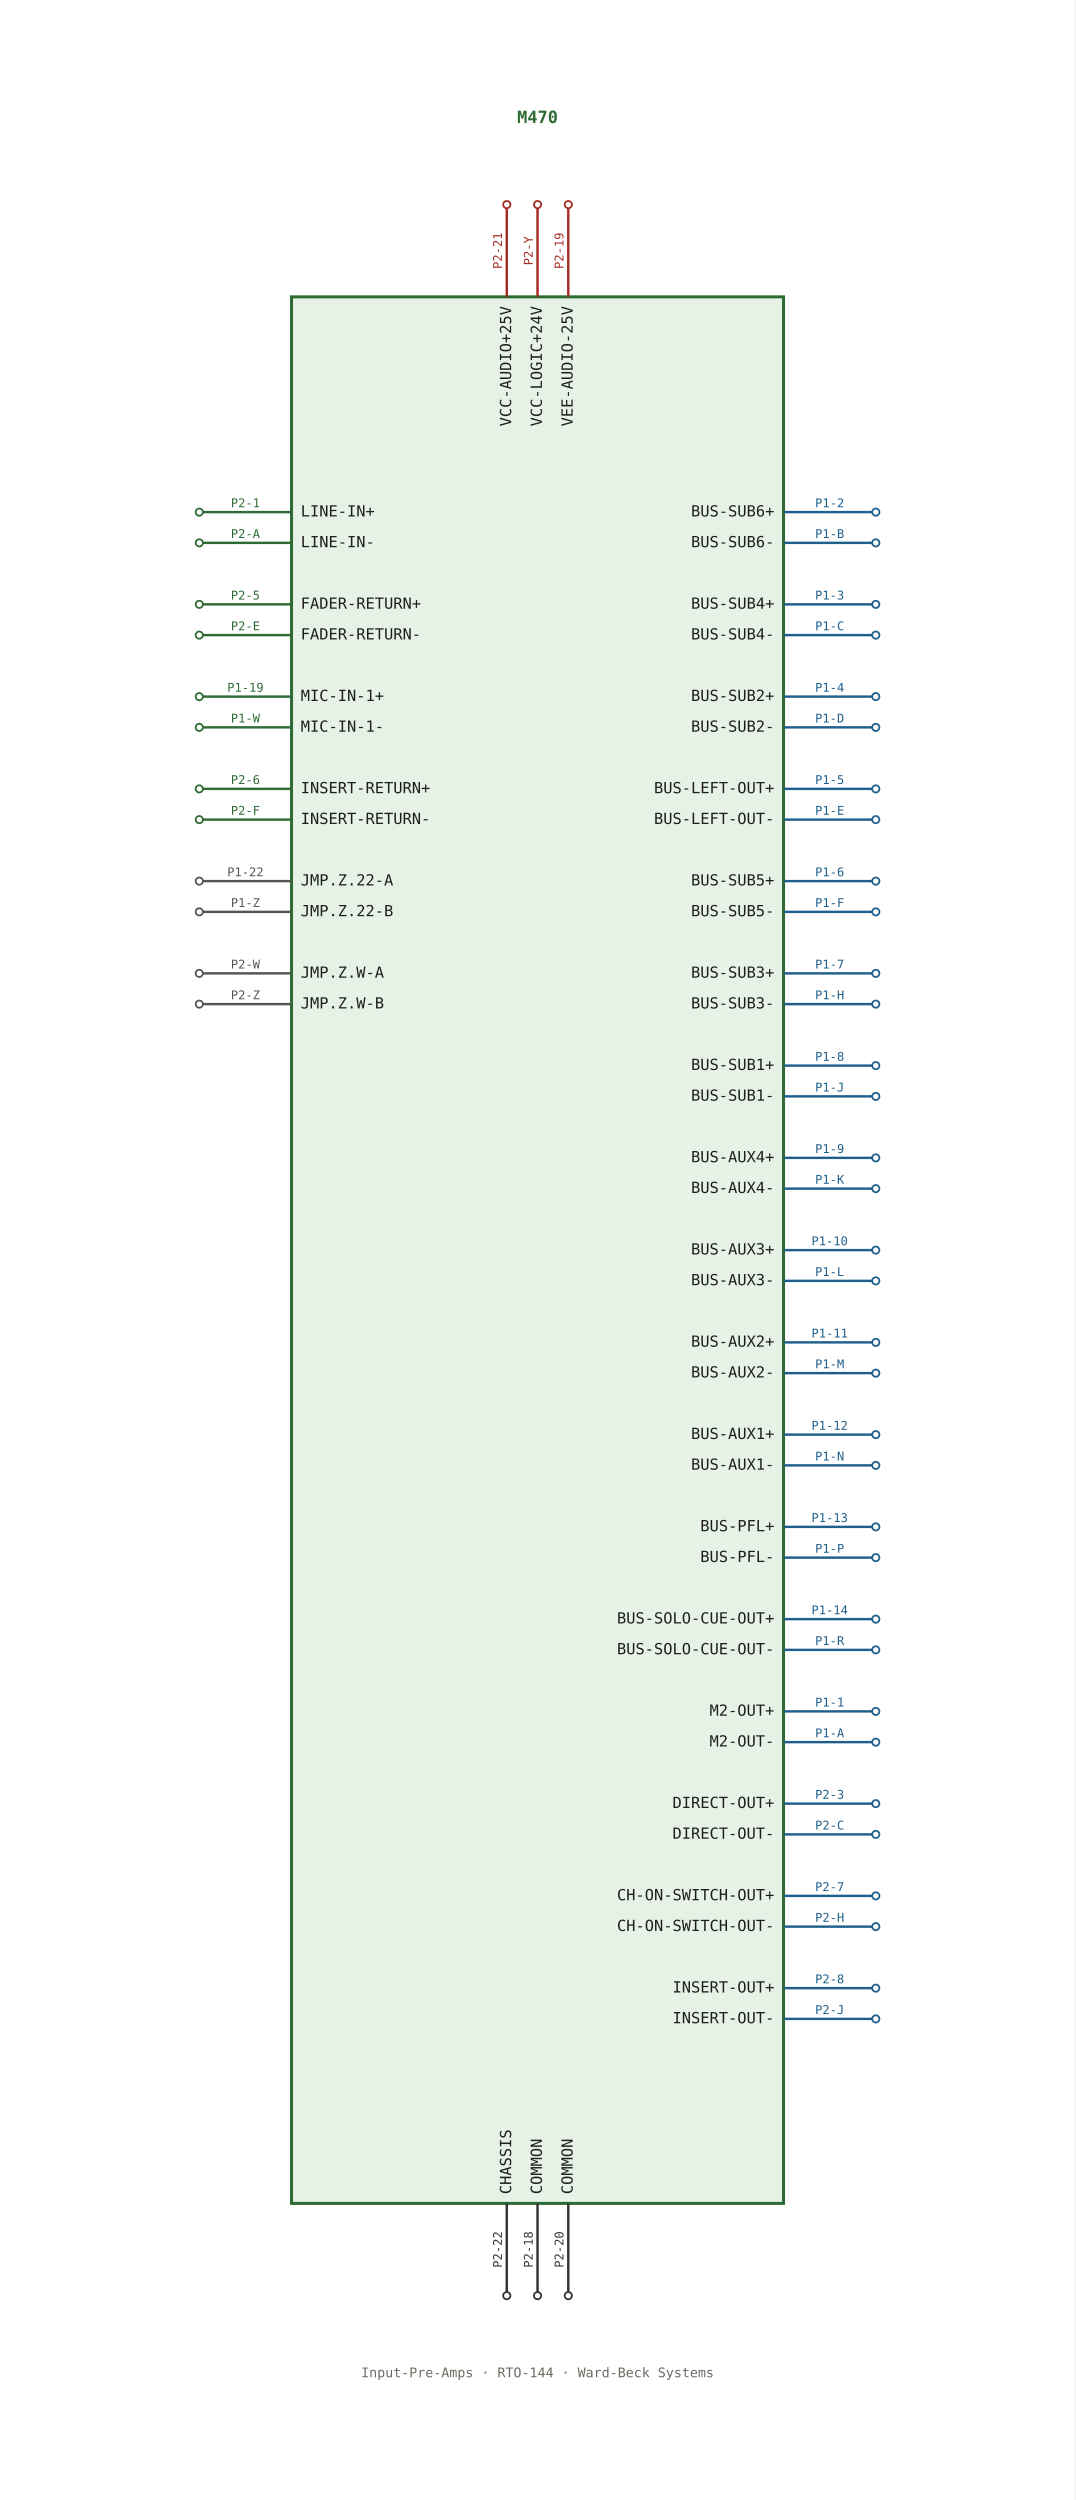
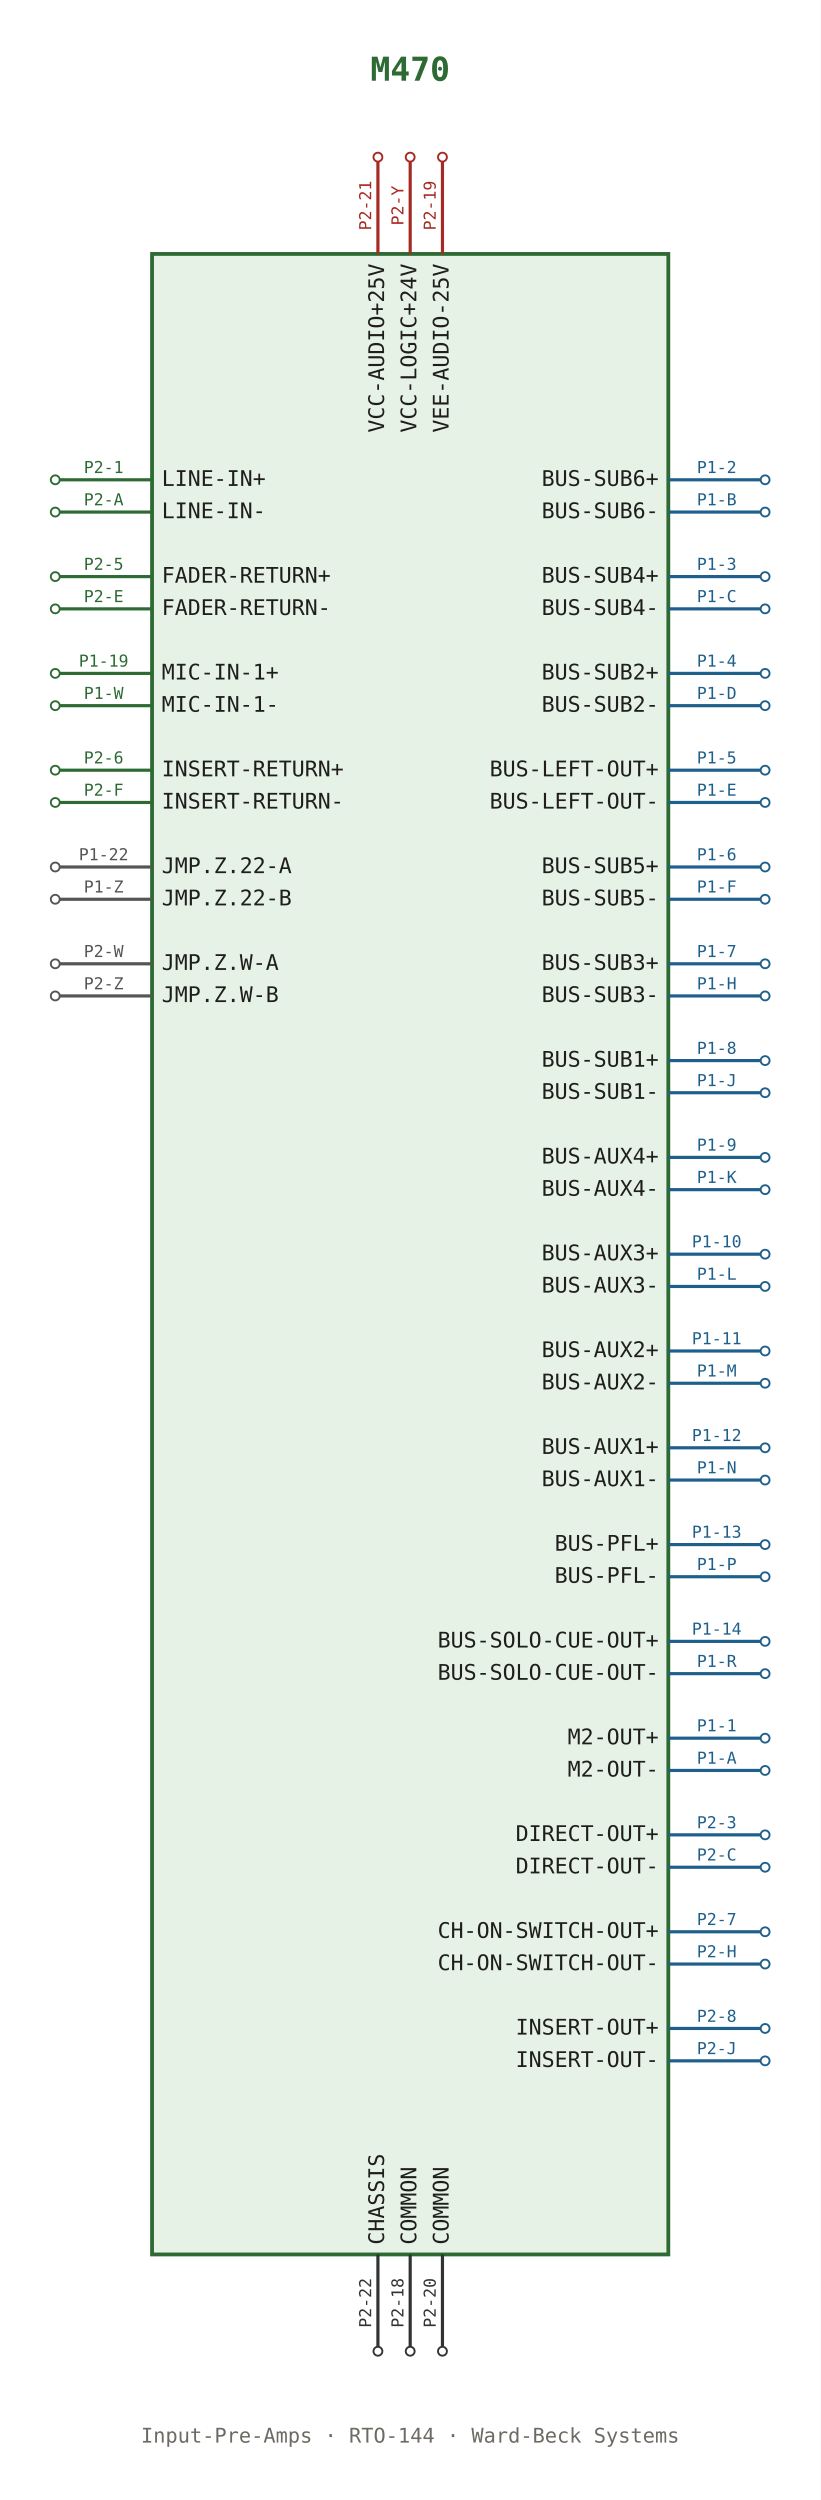
- <svg xmlns="http://www.w3.org/2000/svg" viewBox="0 0 888 2065" font-family="Overpass Mono, ui-monospace, monospace">
+ <svg xmlns="http://www.w3.org/2000/svg" viewBox="0 0 646 1968" font-family="Overpass Mono, Consolas, ui-monospace, monospace">
  <rect width="100%" height="100%" fill="#ffffff" />
-   <rect x="240.8" y="245.2" width="406.4" height="1574.8" fill="#E6F2E6" stroke="#2E6B34" stroke-width="2.5" />
-   <line x1="164.6" y1="423.0" x2="240.8" y2="423.0" stroke="#2E6B34" stroke-width="2" />
-   <circle cx="164.6" cy="423.0" r="3" fill="#fff" stroke="#2E6B34" stroke-width="1.5" />
-   <text x="248.4" y="423.0" font-size="12.7" dominant-baseline="middle" text-anchor="start" fill="#1f1e1c">LINE-IN+</text>
-   <text x="202.7" y="419.0" font-size="10" text-anchor="middle" fill="#2E6B34">P2-1</text>
-   <line x1="164.6" y1="448.4" x2="240.8" y2="448.4" stroke="#2E6B34" stroke-width="2" />
-   <circle cx="164.6" cy="448.4" r="3" fill="#fff" stroke="#2E6B34" stroke-width="1.5" />
-   <text x="248.4" y="448.4" font-size="12.7" dominant-baseline="middle" text-anchor="start" fill="#1f1e1c">LINE-IN-</text>
-   <text x="202.7" y="444.4" font-size="10" text-anchor="middle" fill="#2E6B34">P2-A</text>
-   <line x1="164.6" y1="499.2" x2="240.8" y2="499.2" stroke="#2E6B34" stroke-width="2" />
-   <circle cx="164.6" cy="499.2" r="3" fill="#fff" stroke="#2E6B34" stroke-width="1.5" />
-   <text x="248.4" y="499.2" font-size="12.7" dominant-baseline="middle" text-anchor="start" fill="#1f1e1c">FADER-RETURN+</text>
-   <text x="202.7" y="495.2" font-size="10" text-anchor="middle" fill="#2E6B34">P2-5</text>
-   <line x1="164.6" y1="524.6" x2="240.8" y2="524.6" stroke="#2E6B34" stroke-width="2" />
-   <circle cx="164.6" cy="524.6" r="3" fill="#fff" stroke="#2E6B34" stroke-width="1.5" />
-   <text x="248.4" y="524.6" font-size="12.7" dominant-baseline="middle" text-anchor="start" fill="#1f1e1c">FADER-RETURN-</text>
-   <text x="202.7" y="520.6" font-size="10" text-anchor="middle" fill="#2E6B34">P2-E</text>
-   <line x1="164.6" y1="575.4" x2="240.8" y2="575.4" stroke="#2E6B34" stroke-width="2" />
-   <circle cx="164.6" cy="575.4" r="3" fill="#fff" stroke="#2E6B34" stroke-width="1.5" />
-   <text x="248.4" y="575.4" font-size="12.7" dominant-baseline="middle" text-anchor="start" fill="#1f1e1c">MIC-IN-1+</text>
-   <text x="202.7" y="571.4" font-size="10" text-anchor="middle" fill="#2E6B34">P1-19</text>
-   <line x1="164.6" y1="600.8" x2="240.8" y2="600.8" stroke="#2E6B34" stroke-width="2" />
-   <circle cx="164.6" cy="600.8" r="3" fill="#fff" stroke="#2E6B34" stroke-width="1.5" />
-   <text x="248.4" y="600.8" font-size="12.7" dominant-baseline="middle" text-anchor="start" fill="#1f1e1c">MIC-IN-1-</text>
-   <text x="202.7" y="596.8" font-size="10" text-anchor="middle" fill="#2E6B34">P1-W</text>
-   <line x1="164.6" y1="651.6" x2="240.8" y2="651.6" stroke="#2E6B34" stroke-width="2" />
-   <circle cx="164.6" cy="651.6" r="3" fill="#fff" stroke="#2E6B34" stroke-width="1.5" />
-   <text x="248.4" y="651.6" font-size="12.7" dominant-baseline="middle" text-anchor="start" fill="#1f1e1c">INSERT-RETURN+</text>
-   <text x="202.7" y="647.6" font-size="10" text-anchor="middle" fill="#2E6B34">P2-6</text>
-   <line x1="164.6" y1="677.0" x2="240.8" y2="677.0" stroke="#2E6B34" stroke-width="2" />
-   <circle cx="164.6" cy="677.0" r="3" fill="#fff" stroke="#2E6B34" stroke-width="1.5" />
-   <text x="248.4" y="677.0" font-size="12.7" dominant-baseline="middle" text-anchor="start" fill="#1f1e1c">INSERT-RETURN-</text>
-   <text x="202.7" y="673.0" font-size="10" text-anchor="middle" fill="#2E6B34">P2-F</text>
-   <line x1="164.6" y1="727.8" x2="240.8" y2="727.8" stroke="#555555" stroke-width="2" />
-   <circle cx="164.6" cy="727.8" r="3" fill="#fff" stroke="#555555" stroke-width="1.5" />
-   <text x="248.4" y="727.8" font-size="12.7" dominant-baseline="middle" text-anchor="start" fill="#1f1e1c">JMP.Z.22-A</text>
-   <text x="202.7" y="723.8" font-size="10" text-anchor="middle" fill="#555555">P1-22</text>
-   <line x1="164.6" y1="753.2" x2="240.8" y2="753.2" stroke="#555555" stroke-width="2" />
-   <circle cx="164.6" cy="753.2" r="3" fill="#fff" stroke="#555555" stroke-width="1.5" />
-   <text x="248.4" y="753.2" font-size="12.7" dominant-baseline="middle" text-anchor="start" fill="#1f1e1c">JMP.Z.22-B</text>
-   <text x="202.7" y="749.2" font-size="10" text-anchor="middle" fill="#555555">P1-Z</text>
-   <line x1="164.6" y1="804.0" x2="240.8" y2="804.0" stroke="#555555" stroke-width="2" />
-   <circle cx="164.6" cy="804.0" r="3" fill="#fff" stroke="#555555" stroke-width="1.5" />
-   <text x="248.4" y="804.0" font-size="12.7" dominant-baseline="middle" text-anchor="start" fill="#1f1e1c">JMP.Z.W-A</text>
-   <text x="202.7" y="800.0" font-size="10" text-anchor="middle" fill="#555555">P2-W</text>
-   <line x1="164.6" y1="829.4" x2="240.8" y2="829.4" stroke="#555555" stroke-width="2" />
-   <circle cx="164.6" cy="829.4" r="3" fill="#fff" stroke="#555555" stroke-width="1.5" />
-   <text x="248.4" y="829.4" font-size="12.7" dominant-baseline="middle" text-anchor="start" fill="#1f1e1c">JMP.Z.W-B</text>
-   <text x="202.7" y="825.4" font-size="10" text-anchor="middle" fill="#555555">P2-Z</text>
-   <line x1="723.4" y1="423.0" x2="647.2" y2="423.0" stroke="#1F5F8B" stroke-width="2" />
-   <circle cx="723.4" cy="423.0" r="3" fill="#fff" stroke="#1F5F8B" stroke-width="1.5" />
-   <text x="639.6" y="423.0" font-size="12.7" dominant-baseline="middle" text-anchor="end" fill="#1f1e1c">BUS-SUB6+</text>
-   <text x="685.3" y="419.0" font-size="10" text-anchor="middle" fill="#1F5F8B">P1-2</text>
-   <line x1="723.4" y1="448.4" x2="647.2" y2="448.4" stroke="#1F5F8B" stroke-width="2" />
-   <circle cx="723.4" cy="448.4" r="3" fill="#fff" stroke="#1F5F8B" stroke-width="1.5" />
-   <text x="639.6" y="448.4" font-size="12.7" dominant-baseline="middle" text-anchor="end" fill="#1f1e1c">BUS-SUB6-</text>
-   <text x="685.3" y="444.4" font-size="10" text-anchor="middle" fill="#1F5F8B">P1-B</text>
-   <line x1="723.4" y1="499.2" x2="647.2" y2="499.2" stroke="#1F5F8B" stroke-width="2" />
-   <circle cx="723.4" cy="499.2" r="3" fill="#fff" stroke="#1F5F8B" stroke-width="1.5" />
-   <text x="639.6" y="499.2" font-size="12.7" dominant-baseline="middle" text-anchor="end" fill="#1f1e1c">BUS-SUB4+</text>
-   <text x="685.3" y="495.2" font-size="10" text-anchor="middle" fill="#1F5F8B">P1-3</text>
-   <line x1="723.4" y1="524.6" x2="647.2" y2="524.6" stroke="#1F5F8B" stroke-width="2" />
-   <circle cx="723.4" cy="524.6" r="3" fill="#fff" stroke="#1F5F8B" stroke-width="1.5" />
-   <text x="639.6" y="524.6" font-size="12.7" dominant-baseline="middle" text-anchor="end" fill="#1f1e1c">BUS-SUB4-</text>
-   <text x="685.3" y="520.6" font-size="10" text-anchor="middle" fill="#1F5F8B">P1-C</text>
-   <line x1="723.4" y1="575.4" x2="647.2" y2="575.4" stroke="#1F5F8B" stroke-width="2" />
-   <circle cx="723.4" cy="575.4" r="3" fill="#fff" stroke="#1F5F8B" stroke-width="1.5" />
-   <text x="639.6" y="575.4" font-size="12.7" dominant-baseline="middle" text-anchor="end" fill="#1f1e1c">BUS-SUB2+</text>
-   <text x="685.3" y="571.4" font-size="10" text-anchor="middle" fill="#1F5F8B">P1-4</text>
-   <line x1="723.4" y1="600.8" x2="647.2" y2="600.8" stroke="#1F5F8B" stroke-width="2" />
-   <circle cx="723.4" cy="600.8" r="3" fill="#fff" stroke="#1F5F8B" stroke-width="1.5" />
-   <text x="639.6" y="600.8" font-size="12.7" dominant-baseline="middle" text-anchor="end" fill="#1f1e1c">BUS-SUB2-</text>
-   <text x="685.3" y="596.8" font-size="10" text-anchor="middle" fill="#1F5F8B">P1-D</text>
-   <line x1="723.4" y1="651.6" x2="647.2" y2="651.6" stroke="#1F5F8B" stroke-width="2" />
-   <circle cx="723.4" cy="651.6" r="3" fill="#fff" stroke="#1F5F8B" stroke-width="1.5" />
-   <text x="639.6" y="651.6" font-size="12.7" dominant-baseline="middle" text-anchor="end" fill="#1f1e1c">BUS-LEFT-OUT+</text>
-   <text x="685.3" y="647.6" font-size="10" text-anchor="middle" fill="#1F5F8B">P1-5</text>
-   <line x1="723.4" y1="677.0" x2="647.2" y2="677.0" stroke="#1F5F8B" stroke-width="2" />
-   <circle cx="723.4" cy="677.0" r="3" fill="#fff" stroke="#1F5F8B" stroke-width="1.5" />
-   <text x="639.6" y="677.0" font-size="12.7" dominant-baseline="middle" text-anchor="end" fill="#1f1e1c">BUS-LEFT-OUT-</text>
-   <text x="685.3" y="673.0" font-size="10" text-anchor="middle" fill="#1F5F8B">P1-E</text>
-   <line x1="723.4" y1="727.8" x2="647.2" y2="727.8" stroke="#1F5F8B" stroke-width="2" />
-   <circle cx="723.4" cy="727.8" r="3" fill="#fff" stroke="#1F5F8B" stroke-width="1.5" />
-   <text x="639.6" y="727.8" font-size="12.7" dominant-baseline="middle" text-anchor="end" fill="#1f1e1c">BUS-SUB5+</text>
-   <text x="685.3" y="723.8" font-size="10" text-anchor="middle" fill="#1F5F8B">P1-6</text>
-   <line x1="723.4" y1="753.2" x2="647.2" y2="753.2" stroke="#1F5F8B" stroke-width="2" />
-   <circle cx="723.4" cy="753.2" r="3" fill="#fff" stroke="#1F5F8B" stroke-width="1.5" />
-   <text x="639.6" y="753.2" font-size="12.7" dominant-baseline="middle" text-anchor="end" fill="#1f1e1c">BUS-SUB5-</text>
-   <text x="685.3" y="749.2" font-size="10" text-anchor="middle" fill="#1F5F8B">P1-F</text>
-   <line x1="723.4" y1="804.0" x2="647.2" y2="804.0" stroke="#1F5F8B" stroke-width="2" />
-   <circle cx="723.4" cy="804.0" r="3" fill="#fff" stroke="#1F5F8B" stroke-width="1.5" />
-   <text x="639.6" y="804.0" font-size="12.7" dominant-baseline="middle" text-anchor="end" fill="#1f1e1c">BUS-SUB3+</text>
-   <text x="685.3" y="800.0" font-size="10" text-anchor="middle" fill="#1F5F8B">P1-7</text>
-   <line x1="723.4" y1="829.4" x2="647.2" y2="829.4" stroke="#1F5F8B" stroke-width="2" />
-   <circle cx="723.4" cy="829.4" r="3" fill="#fff" stroke="#1F5F8B" stroke-width="1.5" />
-   <text x="639.6" y="829.4" font-size="12.7" dominant-baseline="middle" text-anchor="end" fill="#1f1e1c">BUS-SUB3-</text>
-   <text x="685.3" y="825.4" font-size="10" text-anchor="middle" fill="#1F5F8B">P1-H</text>
-   <line x1="723.4" y1="880.2" x2="647.2" y2="880.2" stroke="#1F5F8B" stroke-width="2" />
-   <circle cx="723.4" cy="880.2" r="3" fill="#fff" stroke="#1F5F8B" stroke-width="1.5" />
-   <text x="639.6" y="880.2" font-size="12.7" dominant-baseline="middle" text-anchor="end" fill="#1f1e1c">BUS-SUB1+</text>
-   <text x="685.3" y="876.2" font-size="10" text-anchor="middle" fill="#1F5F8B">P1-8</text>
-   <line x1="723.4" y1="905.6" x2="647.2" y2="905.6" stroke="#1F5F8B" stroke-width="2" />
-   <circle cx="723.4" cy="905.6" r="3" fill="#fff" stroke="#1F5F8B" stroke-width="1.5" />
-   <text x="639.6" y="905.6" font-size="12.7" dominant-baseline="middle" text-anchor="end" fill="#1f1e1c">BUS-SUB1-</text>
-   <text x="685.3" y="901.6" font-size="10" text-anchor="middle" fill="#1F5F8B">P1-J</text>
-   <line x1="723.4" y1="956.4" x2="647.2" y2="956.4" stroke="#1F5F8B" stroke-width="2" />
-   <circle cx="723.4" cy="956.4" r="3" fill="#fff" stroke="#1F5F8B" stroke-width="1.5" />
-   <text x="639.6" y="956.4" font-size="12.7" dominant-baseline="middle" text-anchor="end" fill="#1f1e1c">BUS-AUX4+</text>
-   <text x="685.3" y="952.4" font-size="10" text-anchor="middle" fill="#1F5F8B">P1-9</text>
-   <line x1="723.4" y1="981.8" x2="647.2" y2="981.8" stroke="#1F5F8B" stroke-width="2" />
-   <circle cx="723.4" cy="981.8" r="3" fill="#fff" stroke="#1F5F8B" stroke-width="1.5" />
-   <text x="639.6" y="981.8" font-size="12.7" dominant-baseline="middle" text-anchor="end" fill="#1f1e1c">BUS-AUX4-</text>
-   <text x="685.3" y="977.8" font-size="10" text-anchor="middle" fill="#1F5F8B">P1-K</text>
-   <line x1="723.4" y1="1032.6" x2="647.2" y2="1032.6" stroke="#1F5F8B" stroke-width="2" />
-   <circle cx="723.4" cy="1032.6" r="3" fill="#fff" stroke="#1F5F8B" stroke-width="1.5" />
-   <text x="639.6" y="1032.6" font-size="12.7" dominant-baseline="middle" text-anchor="end" fill="#1f1e1c">BUS-AUX3+</text>
-   <text x="685.3" y="1028.6" font-size="10" text-anchor="middle" fill="#1F5F8B">P1-10</text>
-   <line x1="723.4" y1="1058.0" x2="647.2" y2="1058.0" stroke="#1F5F8B" stroke-width="2" />
-   <circle cx="723.4" cy="1058.0" r="3" fill="#fff" stroke="#1F5F8B" stroke-width="1.5" />
-   <text x="639.6" y="1058.0" font-size="12.7" dominant-baseline="middle" text-anchor="end" fill="#1f1e1c">BUS-AUX3-</text>
-   <text x="685.3" y="1054.0" font-size="10" text-anchor="middle" fill="#1F5F8B">P1-L</text>
-   <line x1="723.4" y1="1108.8" x2="647.2" y2="1108.8" stroke="#1F5F8B" stroke-width="2" />
-   <circle cx="723.4" cy="1108.8" r="3" fill="#fff" stroke="#1F5F8B" stroke-width="1.5" />
-   <text x="639.6" y="1108.8" font-size="12.7" dominant-baseline="middle" text-anchor="end" fill="#1f1e1c">BUS-AUX2+</text>
-   <text x="685.3" y="1104.8" font-size="10" text-anchor="middle" fill="#1F5F8B">P1-11</text>
-   <line x1="723.4" y1="1134.2" x2="647.2" y2="1134.2" stroke="#1F5F8B" stroke-width="2" />
-   <circle cx="723.4" cy="1134.2" r="3" fill="#fff" stroke="#1F5F8B" stroke-width="1.5" />
-   <text x="639.6" y="1134.2" font-size="12.7" dominant-baseline="middle" text-anchor="end" fill="#1f1e1c">BUS-AUX2-</text>
-   <text x="685.3" y="1130.2" font-size="10" text-anchor="middle" fill="#1F5F8B">P1-M</text>
-   <line x1="723.4" y1="1185.0" x2="647.2" y2="1185.0" stroke="#1F5F8B" stroke-width="2" />
-   <circle cx="723.4" cy="1185.0" r="3" fill="#fff" stroke="#1F5F8B" stroke-width="1.5" />
-   <text x="639.6" y="1185.0" font-size="12.7" dominant-baseline="middle" text-anchor="end" fill="#1f1e1c">BUS-AUX1+</text>
-   <text x="685.3" y="1181.0" font-size="10" text-anchor="middle" fill="#1F5F8B">P1-12</text>
-   <line x1="723.4" y1="1210.4" x2="647.2" y2="1210.4" stroke="#1F5F8B" stroke-width="2" />
-   <circle cx="723.4" cy="1210.4" r="3" fill="#fff" stroke="#1F5F8B" stroke-width="1.5" />
-   <text x="639.6" y="1210.4" font-size="12.7" dominant-baseline="middle" text-anchor="end" fill="#1f1e1c">BUS-AUX1-</text>
-   <text x="685.3" y="1206.4" font-size="10" text-anchor="middle" fill="#1F5F8B">P1-N</text>
-   <line x1="723.4" y1="1261.2" x2="647.2" y2="1261.2" stroke="#1F5F8B" stroke-width="2" />
-   <circle cx="723.4" cy="1261.2" r="3" fill="#fff" stroke="#1F5F8B" stroke-width="1.5" />
-   <text x="639.6" y="1261.2" font-size="12.7" dominant-baseline="middle" text-anchor="end" fill="#1f1e1c">BUS-PFL+</text>
-   <text x="685.3" y="1257.2" font-size="10" text-anchor="middle" fill="#1F5F8B">P1-13</text>
-   <line x1="723.4" y1="1286.6" x2="647.2" y2="1286.6" stroke="#1F5F8B" stroke-width="2" />
-   <circle cx="723.4" cy="1286.6" r="3" fill="#fff" stroke="#1F5F8B" stroke-width="1.5" />
-   <text x="639.6" y="1286.6" font-size="12.7" dominant-baseline="middle" text-anchor="end" fill="#1f1e1c">BUS-PFL-</text>
-   <text x="685.3" y="1282.6" font-size="10" text-anchor="middle" fill="#1F5F8B">P1-P</text>
-   <line x1="723.4" y1="1337.4" x2="647.2" y2="1337.4" stroke="#1F5F8B" stroke-width="2" />
-   <circle cx="723.4" cy="1337.4" r="3" fill="#fff" stroke="#1F5F8B" stroke-width="1.5" />
-   <text x="639.6" y="1337.4" font-size="12.7" dominant-baseline="middle" text-anchor="end" fill="#1f1e1c">BUS-SOLO-CUE-OUT+</text>
-   <text x="685.3" y="1333.4" font-size="10" text-anchor="middle" fill="#1F5F8B">P1-14</text>
-   <line x1="723.4" y1="1362.8" x2="647.2" y2="1362.8" stroke="#1F5F8B" stroke-width="2" />
-   <circle cx="723.4" cy="1362.8" r="3" fill="#fff" stroke="#1F5F8B" stroke-width="1.5" />
-   <text x="639.6" y="1362.8" font-size="12.7" dominant-baseline="middle" text-anchor="end" fill="#1f1e1c">BUS-SOLO-CUE-OUT-</text>
-   <text x="685.3" y="1358.8" font-size="10" text-anchor="middle" fill="#1F5F8B">P1-R</text>
-   <line x1="723.4" y1="1413.6" x2="647.2" y2="1413.6" stroke="#1F5F8B" stroke-width="2" />
-   <circle cx="723.4" cy="1413.6" r="3" fill="#fff" stroke="#1F5F8B" stroke-width="1.5" />
-   <text x="639.6" y="1413.6" font-size="12.7" dominant-baseline="middle" text-anchor="end" fill="#1f1e1c">M2-OUT+</text>
-   <text x="685.3" y="1409.6" font-size="10" text-anchor="middle" fill="#1F5F8B">P1-1</text>
-   <line x1="723.4" y1="1439.0" x2="647.2" y2="1439.0" stroke="#1F5F8B" stroke-width="2" />
-   <circle cx="723.4" cy="1439.0" r="3" fill="#fff" stroke="#1F5F8B" stroke-width="1.5" />
-   <text x="639.6" y="1439.0" font-size="12.7" dominant-baseline="middle" text-anchor="end" fill="#1f1e1c">M2-OUT-</text>
-   <text x="685.3" y="1435.0" font-size="10" text-anchor="middle" fill="#1F5F8B">P1-A</text>
-   <line x1="723.4" y1="1489.8" x2="647.2" y2="1489.8" stroke="#1F5F8B" stroke-width="2" />
-   <circle cx="723.4" cy="1489.8" r="3" fill="#fff" stroke="#1F5F8B" stroke-width="1.5" />
-   <text x="639.6" y="1489.8" font-size="12.7" dominant-baseline="middle" text-anchor="end" fill="#1f1e1c">DIRECT-OUT+</text>
-   <text x="685.3" y="1485.8" font-size="10" text-anchor="middle" fill="#1F5F8B">P2-3</text>
-   <line x1="723.4" y1="1515.2" x2="647.2" y2="1515.2" stroke="#1F5F8B" stroke-width="2" />
-   <circle cx="723.4" cy="1515.2" r="3" fill="#fff" stroke="#1F5F8B" stroke-width="1.5" />
-   <text x="639.6" y="1515.2" font-size="12.7" dominant-baseline="middle" text-anchor="end" fill="#1f1e1c">DIRECT-OUT-</text>
-   <text x="685.3" y="1511.2" font-size="10" text-anchor="middle" fill="#1F5F8B">P2-C</text>
-   <line x1="723.4" y1="1566.0" x2="647.2" y2="1566.0" stroke="#1F5F8B" stroke-width="2" />
-   <circle cx="723.4" cy="1566.0" r="3" fill="#fff" stroke="#1F5F8B" stroke-width="1.5" />
-   <text x="639.6" y="1566.0" font-size="12.7" dominant-baseline="middle" text-anchor="end" fill="#1f1e1c">CH-ON-SWITCH-OUT+</text>
-   <text x="685.3" y="1562.0" font-size="10" text-anchor="middle" fill="#1F5F8B">P2-7</text>
-   <line x1="723.4" y1="1591.4" x2="647.2" y2="1591.4" stroke="#1F5F8B" stroke-width="2" />
-   <circle cx="723.4" cy="1591.4" r="3" fill="#fff" stroke="#1F5F8B" stroke-width="1.5" />
-   <text x="639.6" y="1591.4" font-size="12.7" dominant-baseline="middle" text-anchor="end" fill="#1f1e1c">CH-ON-SWITCH-OUT-</text>
-   <text x="685.3" y="1587.4" font-size="10" text-anchor="middle" fill="#1F5F8B">P2-H</text>
-   <line x1="723.4" y1="1642.2" x2="647.2" y2="1642.2" stroke="#1F5F8B" stroke-width="2" />
-   <circle cx="723.4" cy="1642.2" r="3" fill="#fff" stroke="#1F5F8B" stroke-width="1.5" />
-   <text x="639.6" y="1642.2" font-size="12.7" dominant-baseline="middle" text-anchor="end" fill="#1f1e1c">INSERT-OUT+</text>
-   <text x="685.3" y="1638.2" font-size="10" text-anchor="middle" fill="#1F5F8B">P2-8</text>
-   <line x1="723.4" y1="1667.6" x2="647.2" y2="1667.6" stroke="#1F5F8B" stroke-width="2" />
-   <circle cx="723.4" cy="1667.6" r="3" fill="#fff" stroke="#1F5F8B" stroke-width="1.5" />
-   <text x="639.6" y="1667.6" font-size="12.7" dominant-baseline="middle" text-anchor="end" fill="#1f1e1c">INSERT-OUT-</text>
-   <text x="685.3" y="1663.6" font-size="10" text-anchor="middle" fill="#1F5F8B">P2-J</text>
-   <line x1="418.6" y1="169.0" x2="418.6" y2="245.2" stroke="#A52A22" stroke-width="2" />
-   <circle cx="418.6" cy="169.0" r="3" fill="#fff" stroke="#A52A22" stroke-width="1.5" />
-   <text x="418.6" y="252.8" font-size="12.7" dominant-baseline="middle" text-anchor="end" fill="#1f1e1c" transform="rotate(-90 418.6 252.8)">VCC-AUDIO+25V</text>
-   <text x="414.6" y="207.1" font-size="10" text-anchor="middle" fill="#A52A22" transform="rotate(-90 414.6 207.1)">P2-21</text>
-   <line x1="444.0" y1="169.0" x2="444.0" y2="245.2" stroke="#A52A22" stroke-width="2" />
-   <circle cx="444.0" cy="169.0" r="3" fill="#fff" stroke="#A52A22" stroke-width="1.5" />
-   <text x="444.0" y="252.8" font-size="12.7" dominant-baseline="middle" text-anchor="end" fill="#1f1e1c" transform="rotate(-90 444.0 252.8)">VCC-LOGIC+24V</text>
-   <text x="440.0" y="207.1" font-size="10" text-anchor="middle" fill="#A52A22" transform="rotate(-90 440.0 207.1)">P2-Y</text>
-   <line x1="469.4" y1="169.0" x2="469.4" y2="245.2" stroke="#A52A22" stroke-width="2" />
-   <circle cx="469.4" cy="169.0" r="3" fill="#fff" stroke="#A52A22" stroke-width="1.5" />
-   <text x="469.4" y="252.8" font-size="12.7" dominant-baseline="middle" text-anchor="end" fill="#1f1e1c" transform="rotate(-90 469.4 252.8)">VEE-AUDIO-25V</text>
-   <text x="465.4" y="207.1" font-size="10" text-anchor="middle" fill="#A52A22" transform="rotate(-90 465.4 207.1)">P2-19</text>
-   <line x1="418.6" y1="1896.2" x2="418.6" y2="1820.0" stroke="#333333" stroke-width="2" />
-   <circle cx="418.6" cy="1896.2" r="3" fill="#fff" stroke="#333333" stroke-width="1.5" />
-   <text x="418.6" y="1812.4" font-size="12.7" dominant-baseline="middle" text-anchor="start" fill="#1f1e1c" transform="rotate(-90 418.6 1812.4)">CHASSIS</text>
-   <text x="414.6" y="1858.1" font-size="10" text-anchor="middle" fill="#333333" transform="rotate(-90 414.6 1858.1)">P2-22</text>
-   <line x1="444.0" y1="1896.2" x2="444.0" y2="1820.0" stroke="#333333" stroke-width="2" />
-   <circle cx="444.0" cy="1896.2" r="3" fill="#fff" stroke="#333333" stroke-width="1.5" />
-   <text x="444.0" y="1812.4" font-size="12.7" dominant-baseline="middle" text-anchor="start" fill="#1f1e1c" transform="rotate(-90 444.0 1812.4)">COMMON</text>
-   <text x="440.0" y="1858.1" font-size="10" text-anchor="middle" fill="#333333" transform="rotate(-90 440.0 1858.1)">P2-18</text>
-   <line x1="469.4" y1="1896.2" x2="469.4" y2="1820.0" stroke="#333333" stroke-width="2" />
-   <circle cx="469.4" cy="1896.2" r="3" fill="#fff" stroke="#333333" stroke-width="1.5" />
-   <text x="469.4" y="1812.4" font-size="12.7" dominant-baseline="middle" text-anchor="start" fill="#1f1e1c" transform="rotate(-90 469.4 1812.4)">COMMON</text>
-   <text x="465.4" y="1858.1" font-size="10" text-anchor="middle" fill="#333333" transform="rotate(-90 465.4 1858.1)">P2-20</text>
-   <text x="444.0" y="101.6" font-size="14" font-weight="700" text-anchor="middle" fill="#2E6B34">M470</text>
-   <text x="444.0" y="1963.6" font-size="11" text-anchor="middle" fill="#6d6a63">Input-Pre-Amps · RTO-144 · Ward-Beck Systems</text>
+   <rect x="119.7" y="199.9" width="406.4" height="1574.8" fill="#E6F2E6" stroke="#2E6B34" stroke-width="3.00" />
+   <line x1="43.5" y1="377.7" x2="119.7" y2="377.7" stroke="#2E6B34" stroke-width="2.50" />
+   <circle cx="43.5" cy="377.7" r="3.5" fill="#ffffff" stroke="#2E6B34" stroke-width="1.50" />
+   <text x="127.3" y="377.7" font-size="17.0" dominant-baseline="middle" text-anchor="start" fill="#1F1E1C">LINE-IN+</text>
+   <text x="81.6" y="368.7" font-size="13.0" dominant-baseline="middle" text-anchor="middle" fill="#2E6B34">P2-1</text>
+   <line x1="43.5" y1="403.1" x2="119.7" y2="403.1" stroke="#2E6B34" stroke-width="2.50" />
+   <circle cx="43.5" cy="403.1" r="3.5" fill="#ffffff" stroke="#2E6B34" stroke-width="1.50" />
+   <text x="127.3" y="403.1" font-size="17.0" dominant-baseline="middle" text-anchor="start" fill="#1F1E1C">LINE-IN-</text>
+   <text x="81.6" y="394.1" font-size="13.0" dominant-baseline="middle" text-anchor="middle" fill="#2E6B34">P2-A</text>
+   <line x1="43.5" y1="453.9" x2="119.7" y2="453.9" stroke="#2E6B34" stroke-width="2.50" />
+   <circle cx="43.5" cy="453.9" r="3.5" fill="#ffffff" stroke="#2E6B34" stroke-width="1.50" />
+   <text x="127.3" y="453.9" font-size="17.0" dominant-baseline="middle" text-anchor="start" fill="#1F1E1C">FADER-RETURN+</text>
+   <text x="81.6" y="444.9" font-size="13.0" dominant-baseline="middle" text-anchor="middle" fill="#2E6B34">P2-5</text>
+   <line x1="43.5" y1="479.3" x2="119.7" y2="479.3" stroke="#2E6B34" stroke-width="2.50" />
+   <circle cx="43.5" cy="479.3" r="3.5" fill="#ffffff" stroke="#2E6B34" stroke-width="1.50" />
+   <text x="127.3" y="479.3" font-size="17.0" dominant-baseline="middle" text-anchor="start" fill="#1F1E1C">FADER-RETURN-</text>
+   <text x="81.6" y="470.3" font-size="13.0" dominant-baseline="middle" text-anchor="middle" fill="#2E6B34">P2-E</text>
+   <line x1="43.5" y1="530.1" x2="119.7" y2="530.1" stroke="#2E6B34" stroke-width="2.50" />
+   <circle cx="43.5" cy="530.1" r="3.5" fill="#ffffff" stroke="#2E6B34" stroke-width="1.50" />
+   <text x="127.3" y="530.1" font-size="17.0" dominant-baseline="middle" text-anchor="start" fill="#1F1E1C">MIC-IN-1+</text>
+   <text x="81.6" y="521.1" font-size="13.0" dominant-baseline="middle" text-anchor="middle" fill="#2E6B34">P1-19</text>
+   <line x1="43.5" y1="555.5" x2="119.7" y2="555.5" stroke="#2E6B34" stroke-width="2.50" />
+   <circle cx="43.5" cy="555.5" r="3.5" fill="#ffffff" stroke="#2E6B34" stroke-width="1.50" />
+   <text x="127.3" y="555.5" font-size="17.0" dominant-baseline="middle" text-anchor="start" fill="#1F1E1C">MIC-IN-1-</text>
+   <text x="81.6" y="546.5" font-size="13.0" dominant-baseline="middle" text-anchor="middle" fill="#2E6B34">P1-W</text>
+   <line x1="43.5" y1="606.3" x2="119.7" y2="606.3" stroke="#2E6B34" stroke-width="2.50" />
+   <circle cx="43.5" cy="606.3" r="3.5" fill="#ffffff" stroke="#2E6B34" stroke-width="1.50" />
+   <text x="127.3" y="606.3" font-size="17.0" dominant-baseline="middle" text-anchor="start" fill="#1F1E1C">INSERT-RETURN+</text>
+   <text x="81.6" y="597.3" font-size="13.0" dominant-baseline="middle" text-anchor="middle" fill="#2E6B34">P2-6</text>
+   <line x1="43.5" y1="631.7" x2="119.7" y2="631.7" stroke="#2E6B34" stroke-width="2.50" />
+   <circle cx="43.5" cy="631.7" r="3.5" fill="#ffffff" stroke="#2E6B34" stroke-width="1.50" />
+   <text x="127.3" y="631.7" font-size="17.0" dominant-baseline="middle" text-anchor="start" fill="#1F1E1C">INSERT-RETURN-</text>
+   <text x="81.6" y="622.7" font-size="13.0" dominant-baseline="middle" text-anchor="middle" fill="#2E6B34">P2-F</text>
+   <line x1="43.5" y1="682.5" x2="119.7" y2="682.5" stroke="#555555" stroke-width="2.50" />
+   <circle cx="43.5" cy="682.5" r="3.5" fill="#ffffff" stroke="#555555" stroke-width="1.50" />
+   <text x="127.3" y="682.5" font-size="17.0" dominant-baseline="middle" text-anchor="start" fill="#1F1E1C">JMP.Z.22-A</text>
+   <text x="81.6" y="673.5" font-size="13.0" dominant-baseline="middle" text-anchor="middle" fill="#555555">P1-22</text>
+   <line x1="43.5" y1="707.9" x2="119.7" y2="707.9" stroke="#555555" stroke-width="2.50" />
+   <circle cx="43.5" cy="707.9" r="3.5" fill="#ffffff" stroke="#555555" stroke-width="1.50" />
+   <text x="127.3" y="707.9" font-size="17.0" dominant-baseline="middle" text-anchor="start" fill="#1F1E1C">JMP.Z.22-B</text>
+   <text x="81.6" y="698.9" font-size="13.0" dominant-baseline="middle" text-anchor="middle" fill="#555555">P1-Z</text>
+   <line x1="43.5" y1="758.7" x2="119.7" y2="758.7" stroke="#555555" stroke-width="2.50" />
+   <circle cx="43.5" cy="758.7" r="3.5" fill="#ffffff" stroke="#555555" stroke-width="1.50" />
+   <text x="127.3" y="758.7" font-size="17.0" dominant-baseline="middle" text-anchor="start" fill="#1F1E1C">JMP.Z.W-A</text>
+   <text x="81.6" y="749.7" font-size="13.0" dominant-baseline="middle" text-anchor="middle" fill="#555555">P2-W</text>
+   <line x1="43.5" y1="784.0" x2="119.7" y2="784.0" stroke="#555555" stroke-width="2.50" />
+   <circle cx="43.5" cy="784.0" r="3.5" fill="#ffffff" stroke="#555555" stroke-width="1.50" />
+   <text x="127.3" y="784.0" font-size="17.0" dominant-baseline="middle" text-anchor="start" fill="#1F1E1C">JMP.Z.W-B</text>
+   <text x="81.6" y="775.1" font-size="13.0" dominant-baseline="middle" text-anchor="middle" fill="#555555">P2-Z</text>
+   <line x1="602.3" y1="377.7" x2="526.1" y2="377.7" stroke="#1F5F8B" stroke-width="2.50" />
+   <circle cx="602.3" cy="377.7" r="3.5" fill="#ffffff" stroke="#1F5F8B" stroke-width="1.50" />
+   <text x="518.5" y="377.7" font-size="17.0" dominant-baseline="middle" text-anchor="end" fill="#1F1E1C">BUS-SUB6+</text>
+   <text x="564.2" y="368.7" font-size="13.0" dominant-baseline="middle" text-anchor="middle" fill="#1F5F8B">P1-2</text>
+   <line x1="602.3" y1="403.1" x2="526.1" y2="403.1" stroke="#1F5F8B" stroke-width="2.50" />
+   <circle cx="602.3" cy="403.1" r="3.5" fill="#ffffff" stroke="#1F5F8B" stroke-width="1.50" />
+   <text x="518.5" y="403.1" font-size="17.0" dominant-baseline="middle" text-anchor="end" fill="#1F1E1C">BUS-SUB6-</text>
+   <text x="564.2" y="394.1" font-size="13.0" dominant-baseline="middle" text-anchor="middle" fill="#1F5F8B">P1-B</text>
+   <line x1="602.3" y1="453.9" x2="526.1" y2="453.9" stroke="#1F5F8B" stroke-width="2.50" />
+   <circle cx="602.3" cy="453.9" r="3.5" fill="#ffffff" stroke="#1F5F8B" stroke-width="1.50" />
+   <text x="518.5" y="453.9" font-size="17.0" dominant-baseline="middle" text-anchor="end" fill="#1F1E1C">BUS-SUB4+</text>
+   <text x="564.2" y="444.9" font-size="13.0" dominant-baseline="middle" text-anchor="middle" fill="#1F5F8B">P1-3</text>
+   <line x1="602.3" y1="479.3" x2="526.1" y2="479.3" stroke="#1F5F8B" stroke-width="2.50" />
+   <circle cx="602.3" cy="479.3" r="3.5" fill="#ffffff" stroke="#1F5F8B" stroke-width="1.50" />
+   <text x="518.5" y="479.3" font-size="17.0" dominant-baseline="middle" text-anchor="end" fill="#1F1E1C">BUS-SUB4-</text>
+   <text x="564.2" y="470.3" font-size="13.0" dominant-baseline="middle" text-anchor="middle" fill="#1F5F8B">P1-C</text>
+   <line x1="602.3" y1="530.1" x2="526.1" y2="530.1" stroke="#1F5F8B" stroke-width="2.50" />
+   <circle cx="602.3" cy="530.1" r="3.5" fill="#ffffff" stroke="#1F5F8B" stroke-width="1.50" />
+   <text x="518.5" y="530.1" font-size="17.0" dominant-baseline="middle" text-anchor="end" fill="#1F1E1C">BUS-SUB2+</text>
+   <text x="564.2" y="521.1" font-size="13.0" dominant-baseline="middle" text-anchor="middle" fill="#1F5F8B">P1-4</text>
+   <line x1="602.3" y1="555.5" x2="526.1" y2="555.5" stroke="#1F5F8B" stroke-width="2.50" />
+   <circle cx="602.3" cy="555.5" r="3.5" fill="#ffffff" stroke="#1F5F8B" stroke-width="1.50" />
+   <text x="518.5" y="555.5" font-size="17.0" dominant-baseline="middle" text-anchor="end" fill="#1F1E1C">BUS-SUB2-</text>
+   <text x="564.2" y="546.5" font-size="13.0" dominant-baseline="middle" text-anchor="middle" fill="#1F5F8B">P1-D</text>
+   <line x1="602.3" y1="606.3" x2="526.1" y2="606.3" stroke="#1F5F8B" stroke-width="2.50" />
+   <circle cx="602.3" cy="606.3" r="3.5" fill="#ffffff" stroke="#1F5F8B" stroke-width="1.50" />
+   <text x="518.5" y="606.3" font-size="17.0" dominant-baseline="middle" text-anchor="end" fill="#1F1E1C">BUS-LEFT-OUT+</text>
+   <text x="564.2" y="597.3" font-size="13.0" dominant-baseline="middle" text-anchor="middle" fill="#1F5F8B">P1-5</text>
+   <line x1="602.3" y1="631.7" x2="526.1" y2="631.7" stroke="#1F5F8B" stroke-width="2.50" />
+   <circle cx="602.3" cy="631.7" r="3.5" fill="#ffffff" stroke="#1F5F8B" stroke-width="1.50" />
+   <text x="518.5" y="631.7" font-size="17.0" dominant-baseline="middle" text-anchor="end" fill="#1F1E1C">BUS-LEFT-OUT-</text>
+   <text x="564.2" y="622.7" font-size="13.0" dominant-baseline="middle" text-anchor="middle" fill="#1F5F8B">P1-E</text>
+   <line x1="602.3" y1="682.5" x2="526.1" y2="682.5" stroke="#1F5F8B" stroke-width="2.50" />
+   <circle cx="602.3" cy="682.5" r="3.5" fill="#ffffff" stroke="#1F5F8B" stroke-width="1.50" />
+   <text x="518.5" y="682.5" font-size="17.0" dominant-baseline="middle" text-anchor="end" fill="#1F1E1C">BUS-SUB5+</text>
+   <text x="564.2" y="673.5" font-size="13.0" dominant-baseline="middle" text-anchor="middle" fill="#1F5F8B">P1-6</text>
+   <line x1="602.3" y1="707.9" x2="526.1" y2="707.9" stroke="#1F5F8B" stroke-width="2.50" />
+   <circle cx="602.3" cy="707.9" r="3.5" fill="#ffffff" stroke="#1F5F8B" stroke-width="1.50" />
+   <text x="518.5" y="707.9" font-size="17.0" dominant-baseline="middle" text-anchor="end" fill="#1F1E1C">BUS-SUB5-</text>
+   <text x="564.2" y="698.9" font-size="13.0" dominant-baseline="middle" text-anchor="middle" fill="#1F5F8B">P1-F</text>
+   <line x1="602.3" y1="758.7" x2="526.1" y2="758.7" stroke="#1F5F8B" stroke-width="2.50" />
+   <circle cx="602.3" cy="758.7" r="3.5" fill="#ffffff" stroke="#1F5F8B" stroke-width="1.50" />
+   <text x="518.5" y="758.7" font-size="17.0" dominant-baseline="middle" text-anchor="end" fill="#1F1E1C">BUS-SUB3+</text>
+   <text x="564.2" y="749.7" font-size="13.0" dominant-baseline="middle" text-anchor="middle" fill="#1F5F8B">P1-7</text>
+   <line x1="602.3" y1="784.0" x2="526.1" y2="784.0" stroke="#1F5F8B" stroke-width="2.50" />
+   <circle cx="602.3" cy="784.0" r="3.5" fill="#ffffff" stroke="#1F5F8B" stroke-width="1.50" />
+   <text x="518.5" y="784.0" font-size="17.0" dominant-baseline="middle" text-anchor="end" fill="#1F1E1C">BUS-SUB3-</text>
+   <text x="564.2" y="775.1" font-size="13.0" dominant-baseline="middle" text-anchor="middle" fill="#1F5F8B">P1-H</text>
+   <line x1="602.3" y1="834.9" x2="526.1" y2="834.9" stroke="#1F5F8B" stroke-width="2.50" />
+   <circle cx="602.3" cy="834.9" r="3.5" fill="#ffffff" stroke="#1F5F8B" stroke-width="1.50" />
+   <text x="518.5" y="834.9" font-size="17.0" dominant-baseline="middle" text-anchor="end" fill="#1F1E1C">BUS-SUB1+</text>
+   <text x="564.2" y="825.9" font-size="13.0" dominant-baseline="middle" text-anchor="middle" fill="#1F5F8B">P1-8</text>
+   <line x1="602.3" y1="860.2" x2="526.1" y2="860.2" stroke="#1F5F8B" stroke-width="2.50" />
+   <circle cx="602.3" cy="860.2" r="3.5" fill="#ffffff" stroke="#1F5F8B" stroke-width="1.50" />
+   <text x="518.5" y="860.2" font-size="17.0" dominant-baseline="middle" text-anchor="end" fill="#1F1E1C">BUS-SUB1-</text>
+   <text x="564.2" y="851.3" font-size="13.0" dominant-baseline="middle" text-anchor="middle" fill="#1F5F8B">P1-J</text>
+   <line x1="602.3" y1="911.1" x2="526.1" y2="911.1" stroke="#1F5F8B" stroke-width="2.50" />
+   <circle cx="602.3" cy="911.1" r="3.5" fill="#ffffff" stroke="#1F5F8B" stroke-width="1.50" />
+   <text x="518.5" y="911.1" font-size="17.0" dominant-baseline="middle" text-anchor="end" fill="#1F1E1C">BUS-AUX4+</text>
+   <text x="564.2" y="902.1" font-size="13.0" dominant-baseline="middle" text-anchor="middle" fill="#1F5F8B">P1-9</text>
+   <line x1="602.3" y1="936.5" x2="526.1" y2="936.5" stroke="#1F5F8B" stroke-width="2.50" />
+   <circle cx="602.3" cy="936.5" r="3.5" fill="#ffffff" stroke="#1F5F8B" stroke-width="1.50" />
+   <text x="518.5" y="936.5" font-size="17.0" dominant-baseline="middle" text-anchor="end" fill="#1F1E1C">BUS-AUX4-</text>
+   <text x="564.2" y="927.5" font-size="13.0" dominant-baseline="middle" text-anchor="middle" fill="#1F5F8B">P1-K</text>
+   <line x1="602.3" y1="987.3" x2="526.1" y2="987.3" stroke="#1F5F8B" stroke-width="2.50" />
+   <circle cx="602.3" cy="987.3" r="3.5" fill="#ffffff" stroke="#1F5F8B" stroke-width="1.50" />
+   <text x="518.5" y="987.3" font-size="17.0" dominant-baseline="middle" text-anchor="end" fill="#1F1E1C">BUS-AUX3+</text>
+   <text x="564.2" y="978.2" font-size="13.0" dominant-baseline="middle" text-anchor="middle" fill="#1F5F8B">P1-10</text>
+   <line x1="602.3" y1="1012.7" x2="526.1" y2="1012.7" stroke="#1F5F8B" stroke-width="2.50" />
+   <circle cx="602.3" cy="1012.7" r="3.5" fill="#ffffff" stroke="#1F5F8B" stroke-width="1.50" />
+   <text x="518.5" y="1012.7" font-size="17.0" dominant-baseline="middle" text-anchor="end" fill="#1F1E1C">BUS-AUX3-</text>
+   <text x="564.2" y="1003.7" font-size="13.0" dominant-baseline="middle" text-anchor="middle" fill="#1F5F8B">P1-L</text>
+   <line x1="602.3" y1="1063.5" x2="526.1" y2="1063.5" stroke="#1F5F8B" stroke-width="2.50" />
+   <circle cx="602.3" cy="1063.5" r="3.5" fill="#ffffff" stroke="#1F5F8B" stroke-width="1.50" />
+   <text x="518.5" y="1063.5" font-size="17.0" dominant-baseline="middle" text-anchor="end" fill="#1F1E1C">BUS-AUX2+</text>
+   <text x="564.2" y="1054.5" font-size="13.0" dominant-baseline="middle" text-anchor="middle" fill="#1F5F8B">P1-11</text>
+   <line x1="602.3" y1="1088.9" x2="526.1" y2="1088.9" stroke="#1F5F8B" stroke-width="2.50" />
+   <circle cx="602.3" cy="1088.9" r="3.5" fill="#ffffff" stroke="#1F5F8B" stroke-width="1.50" />
+   <text x="518.5" y="1088.9" font-size="17.0" dominant-baseline="middle" text-anchor="end" fill="#1F1E1C">BUS-AUX2-</text>
+   <text x="564.2" y="1079.9" font-size="13.0" dominant-baseline="middle" text-anchor="middle" fill="#1F5F8B">P1-M</text>
+   <line x1="602.3" y1="1139.7" x2="526.1" y2="1139.7" stroke="#1F5F8B" stroke-width="2.50" />
+   <circle cx="602.3" cy="1139.7" r="3.5" fill="#ffffff" stroke="#1F5F8B" stroke-width="1.50" />
+   <text x="518.5" y="1139.7" font-size="17.0" dominant-baseline="middle" text-anchor="end" fill="#1F1E1C">BUS-AUX1+</text>
+   <text x="564.2" y="1130.7" font-size="13.0" dominant-baseline="middle" text-anchor="middle" fill="#1F5F8B">P1-12</text>
+   <line x1="602.3" y1="1165.1" x2="526.1" y2="1165.1" stroke="#1F5F8B" stroke-width="2.50" />
+   <circle cx="602.3" cy="1165.1" r="3.5" fill="#ffffff" stroke="#1F5F8B" stroke-width="1.50" />
+   <text x="518.5" y="1165.1" font-size="17.0" dominant-baseline="middle" text-anchor="end" fill="#1F1E1C">BUS-AUX1-</text>
+   <text x="564.2" y="1156.1" font-size="13.0" dominant-baseline="middle" text-anchor="middle" fill="#1F5F8B">P1-N</text>
+   <line x1="602.3" y1="1215.9" x2="526.1" y2="1215.9" stroke="#1F5F8B" stroke-width="2.50" />
+   <circle cx="602.3" cy="1215.9" r="3.5" fill="#ffffff" stroke="#1F5F8B" stroke-width="1.50" />
+   <text x="518.5" y="1215.9" font-size="17.0" dominant-baseline="middle" text-anchor="end" fill="#1F1E1C">BUS-PFL+</text>
+   <text x="564.2" y="1206.8" font-size="13.0" dominant-baseline="middle" text-anchor="middle" fill="#1F5F8B">P1-13</text>
+   <line x1="602.3" y1="1241.2" x2="526.1" y2="1241.2" stroke="#1F5F8B" stroke-width="2.50" />
+   <circle cx="602.3" cy="1241.2" r="3.5" fill="#ffffff" stroke="#1F5F8B" stroke-width="1.50" />
+   <text x="518.5" y="1241.2" font-size="17.0" dominant-baseline="middle" text-anchor="end" fill="#1F1E1C">BUS-PFL-</text>
+   <text x="564.2" y="1232.2" font-size="13.0" dominant-baseline="middle" text-anchor="middle" fill="#1F5F8B">P1-P</text>
+   <line x1="602.3" y1="1292.1" x2="526.1" y2="1292.1" stroke="#1F5F8B" stroke-width="2.50" />
+   <circle cx="602.3" cy="1292.1" r="3.5" fill="#ffffff" stroke="#1F5F8B" stroke-width="1.50" />
+   <text x="518.5" y="1292.1" font-size="17.0" dominant-baseline="middle" text-anchor="end" fill="#1F1E1C">BUS-SOLO-CUE-OUT+</text>
+   <text x="564.2" y="1283.1" font-size="13.0" dominant-baseline="middle" text-anchor="middle" fill="#1F5F8B">P1-14</text>
+   <line x1="602.3" y1="1317.5" x2="526.1" y2="1317.5" stroke="#1F5F8B" stroke-width="2.50" />
+   <circle cx="602.3" cy="1317.5" r="3.5" fill="#ffffff" stroke="#1F5F8B" stroke-width="1.50" />
+   <text x="518.5" y="1317.5" font-size="17.0" dominant-baseline="middle" text-anchor="end" fill="#1F1E1C">BUS-SOLO-CUE-OUT-</text>
+   <text x="564.2" y="1308.5" font-size="13.0" dominant-baseline="middle" text-anchor="middle" fill="#1F5F8B">P1-R</text>
+   <line x1="602.3" y1="1368.3" x2="526.1" y2="1368.3" stroke="#1F5F8B" stroke-width="2.50" />
+   <circle cx="602.3" cy="1368.3" r="3.5" fill="#ffffff" stroke="#1F5F8B" stroke-width="1.50" />
+   <text x="518.5" y="1368.3" font-size="17.0" dominant-baseline="middle" text-anchor="end" fill="#1F1E1C">M2-OUT+</text>
+   <text x="564.2" y="1359.2" font-size="13.0" dominant-baseline="middle" text-anchor="middle" fill="#1F5F8B">P1-1</text>
+   <line x1="602.3" y1="1393.7" x2="526.1" y2="1393.7" stroke="#1F5F8B" stroke-width="2.50" />
+   <circle cx="602.3" cy="1393.7" r="3.5" fill="#ffffff" stroke="#1F5F8B" stroke-width="1.50" />
+   <text x="518.5" y="1393.7" font-size="17.0" dominant-baseline="middle" text-anchor="end" fill="#1F1E1C">M2-OUT-</text>
+   <text x="564.2" y="1384.7" font-size="13.0" dominant-baseline="middle" text-anchor="middle" fill="#1F5F8B">P1-A</text>
+   <line x1="602.3" y1="1444.4" x2="526.1" y2="1444.4" stroke="#1F5F8B" stroke-width="2.50" />
+   <circle cx="602.3" cy="1444.4" r="3.5" fill="#ffffff" stroke="#1F5F8B" stroke-width="1.50" />
+   <text x="518.5" y="1444.4" font-size="17.0" dominant-baseline="middle" text-anchor="end" fill="#1F1E1C">DIRECT-OUT+</text>
+   <text x="564.2" y="1435.5" font-size="13.0" dominant-baseline="middle" text-anchor="middle" fill="#1F5F8B">P2-3</text>
+   <line x1="602.3" y1="1469.9" x2="526.1" y2="1469.9" stroke="#1F5F8B" stroke-width="2.50" />
+   <circle cx="602.3" cy="1469.9" r="3.5" fill="#ffffff" stroke="#1F5F8B" stroke-width="1.50" />
+   <text x="518.5" y="1469.9" font-size="17.0" dominant-baseline="middle" text-anchor="end" fill="#1F1E1C">DIRECT-OUT-</text>
+   <text x="564.2" y="1460.9" font-size="13.0" dominant-baseline="middle" text-anchor="middle" fill="#1F5F8B">P2-C</text>
+   <line x1="602.3" y1="1520.7" x2="526.1" y2="1520.7" stroke="#1F5F8B" stroke-width="2.50" />
+   <circle cx="602.3" cy="1520.7" r="3.5" fill="#ffffff" stroke="#1F5F8B" stroke-width="1.50" />
+   <text x="518.5" y="1520.7" font-size="17.0" dominant-baseline="middle" text-anchor="end" fill="#1F1E1C">CH-ON-SWITCH-OUT+</text>
+   <text x="564.2" y="1511.7" font-size="13.0" dominant-baseline="middle" text-anchor="middle" fill="#1F5F8B">P2-7</text>
+   <line x1="602.3" y1="1546.1" x2="526.1" y2="1546.1" stroke="#1F5F8B" stroke-width="2.50" />
+   <circle cx="602.3" cy="1546.1" r="3.5" fill="#ffffff" stroke="#1F5F8B" stroke-width="1.50" />
+   <text x="518.5" y="1546.1" font-size="17.0" dominant-baseline="middle" text-anchor="end" fill="#1F1E1C">CH-ON-SWITCH-OUT-</text>
+   <text x="564.2" y="1537.1" font-size="13.0" dominant-baseline="middle" text-anchor="middle" fill="#1F5F8B">P2-H</text>
+   <line x1="602.3" y1="1596.8" x2="526.1" y2="1596.8" stroke="#1F5F8B" stroke-width="2.50" />
+   <circle cx="602.3" cy="1596.8" r="3.5" fill="#ffffff" stroke="#1F5F8B" stroke-width="1.50" />
+   <text x="518.5" y="1596.8" font-size="17.0" dominant-baseline="middle" text-anchor="end" fill="#1F1E1C">INSERT-OUT+</text>
+   <text x="564.2" y="1587.9" font-size="13.0" dominant-baseline="middle" text-anchor="middle" fill="#1F5F8B">P2-8</text>
+   <line x1="602.3" y1="1622.3" x2="526.1" y2="1622.3" stroke="#1F5F8B" stroke-width="2.50" />
+   <circle cx="602.3" cy="1622.3" r="3.5" fill="#ffffff" stroke="#1F5F8B" stroke-width="1.50" />
+   <text x="518.5" y="1622.3" font-size="17.0" dominant-baseline="middle" text-anchor="end" fill="#1F1E1C">INSERT-OUT-</text>
+   <text x="564.2" y="1613.3" font-size="13.0" dominant-baseline="middle" text-anchor="middle" fill="#1F5F8B">P2-J</text>
+   <line x1="297.5" y1="123.7" x2="297.5" y2="199.9" stroke="#A52A22" stroke-width="2.50" />
+   <circle cx="297.5" cy="123.7" r="3.5" fill="#ffffff" stroke="#A52A22" stroke-width="1.50" />
+   <text x="297.5" y="207.5" font-size="17.0" dominant-baseline="middle" text-anchor="end" fill="#1F1E1C" transform="rotate(-90 297.5 207.5)">VCC-AUDIO+25V</text>
+   <text x="288.5" y="161.8" font-size="13.0" dominant-baseline="middle" text-anchor="middle" fill="#A52A22" transform="rotate(-90 288.5 161.8)">P2-21</text>
+   <line x1="322.9" y1="123.7" x2="322.9" y2="199.9" stroke="#A52A22" stroke-width="2.50" />
+   <circle cx="322.9" cy="123.7" r="3.5" fill="#ffffff" stroke="#A52A22" stroke-width="1.50" />
+   <text x="322.9" y="207.5" font-size="17.0" dominant-baseline="middle" text-anchor="end" fill="#1F1E1C" transform="rotate(-90 322.9 207.5)">VCC-LOGIC+24V</text>
+   <text x="313.9" y="161.8" font-size="13.0" dominant-baseline="middle" text-anchor="middle" fill="#A52A22" transform="rotate(-90 313.9 161.8)">P2-Y</text>
+   <line x1="348.3" y1="123.7" x2="348.3" y2="199.9" stroke="#A52A22" stroke-width="2.50" />
+   <circle cx="348.3" cy="123.7" r="3.5" fill="#ffffff" stroke="#A52A22" stroke-width="1.50" />
+   <text x="348.3" y="207.5" font-size="17.0" dominant-baseline="middle" text-anchor="end" fill="#1F1E1C" transform="rotate(-90 348.3 207.5)">VEE-AUDIO-25V</text>
+   <text x="339.3" y="161.8" font-size="13.0" dominant-baseline="middle" text-anchor="middle" fill="#A52A22" transform="rotate(-90 339.3 161.8)">P2-19</text>
+   <line x1="297.5" y1="1850.9" x2="297.5" y2="1774.7" stroke="#333333" stroke-width="2.50" />
+   <circle cx="297.5" cy="1850.9" r="3.5" fill="#ffffff" stroke="#333333" stroke-width="1.50" />
+   <text x="297.5" y="1767.0" font-size="17.0" dominant-baseline="middle" text-anchor="start" fill="#1F1E1C" transform="rotate(-90 297.5 1767.0)">CHASSIS</text>
+   <text x="288.5" y="1812.8" font-size="13.0" dominant-baseline="middle" text-anchor="middle" fill="#333333" transform="rotate(-90 288.5 1812.8)">P2-22</text>
+   <line x1="322.9" y1="1850.9" x2="322.9" y2="1774.7" stroke="#333333" stroke-width="2.50" />
+   <circle cx="322.9" cy="1850.9" r="3.5" fill="#ffffff" stroke="#333333" stroke-width="1.50" />
+   <text x="322.9" y="1767.0" font-size="17.0" dominant-baseline="middle" text-anchor="start" fill="#1F1E1C" transform="rotate(-90 322.9 1767.0)">COMMON</text>
+   <text x="313.9" y="1812.8" font-size="13.0" dominant-baseline="middle" text-anchor="middle" fill="#333333" transform="rotate(-90 313.9 1812.8)">P2-18</text>
+   <line x1="348.3" y1="1850.9" x2="348.3" y2="1774.7" stroke="#333333" stroke-width="2.50" />
+   <circle cx="348.3" cy="1850.9" r="3.5" fill="#ffffff" stroke="#333333" stroke-width="1.50" />
+   <text x="348.3" y="1767.0" font-size="17.0" dominant-baseline="middle" text-anchor="start" fill="#1F1E1C" transform="rotate(-90 348.3 1767.0)">COMMON</text>
+   <text x="339.3" y="1812.8" font-size="13.0" dominant-baseline="middle" text-anchor="middle" fill="#333333" transform="rotate(-90 339.3 1812.8)">P2-20</text>
+   <text x="322.9" y="56.2" font-size="26.0" dominant-baseline="middle" text-anchor="middle" fill="#2E6B34" font-weight="700">M470</text>
+   <text x="322.9" y="1918.3" font-size="16.0" dominant-baseline="middle" text-anchor="middle" fill="#6D6A63">Input-Pre-Amps · RTO-144 · Ward-Beck Systems</text>
</svg>
